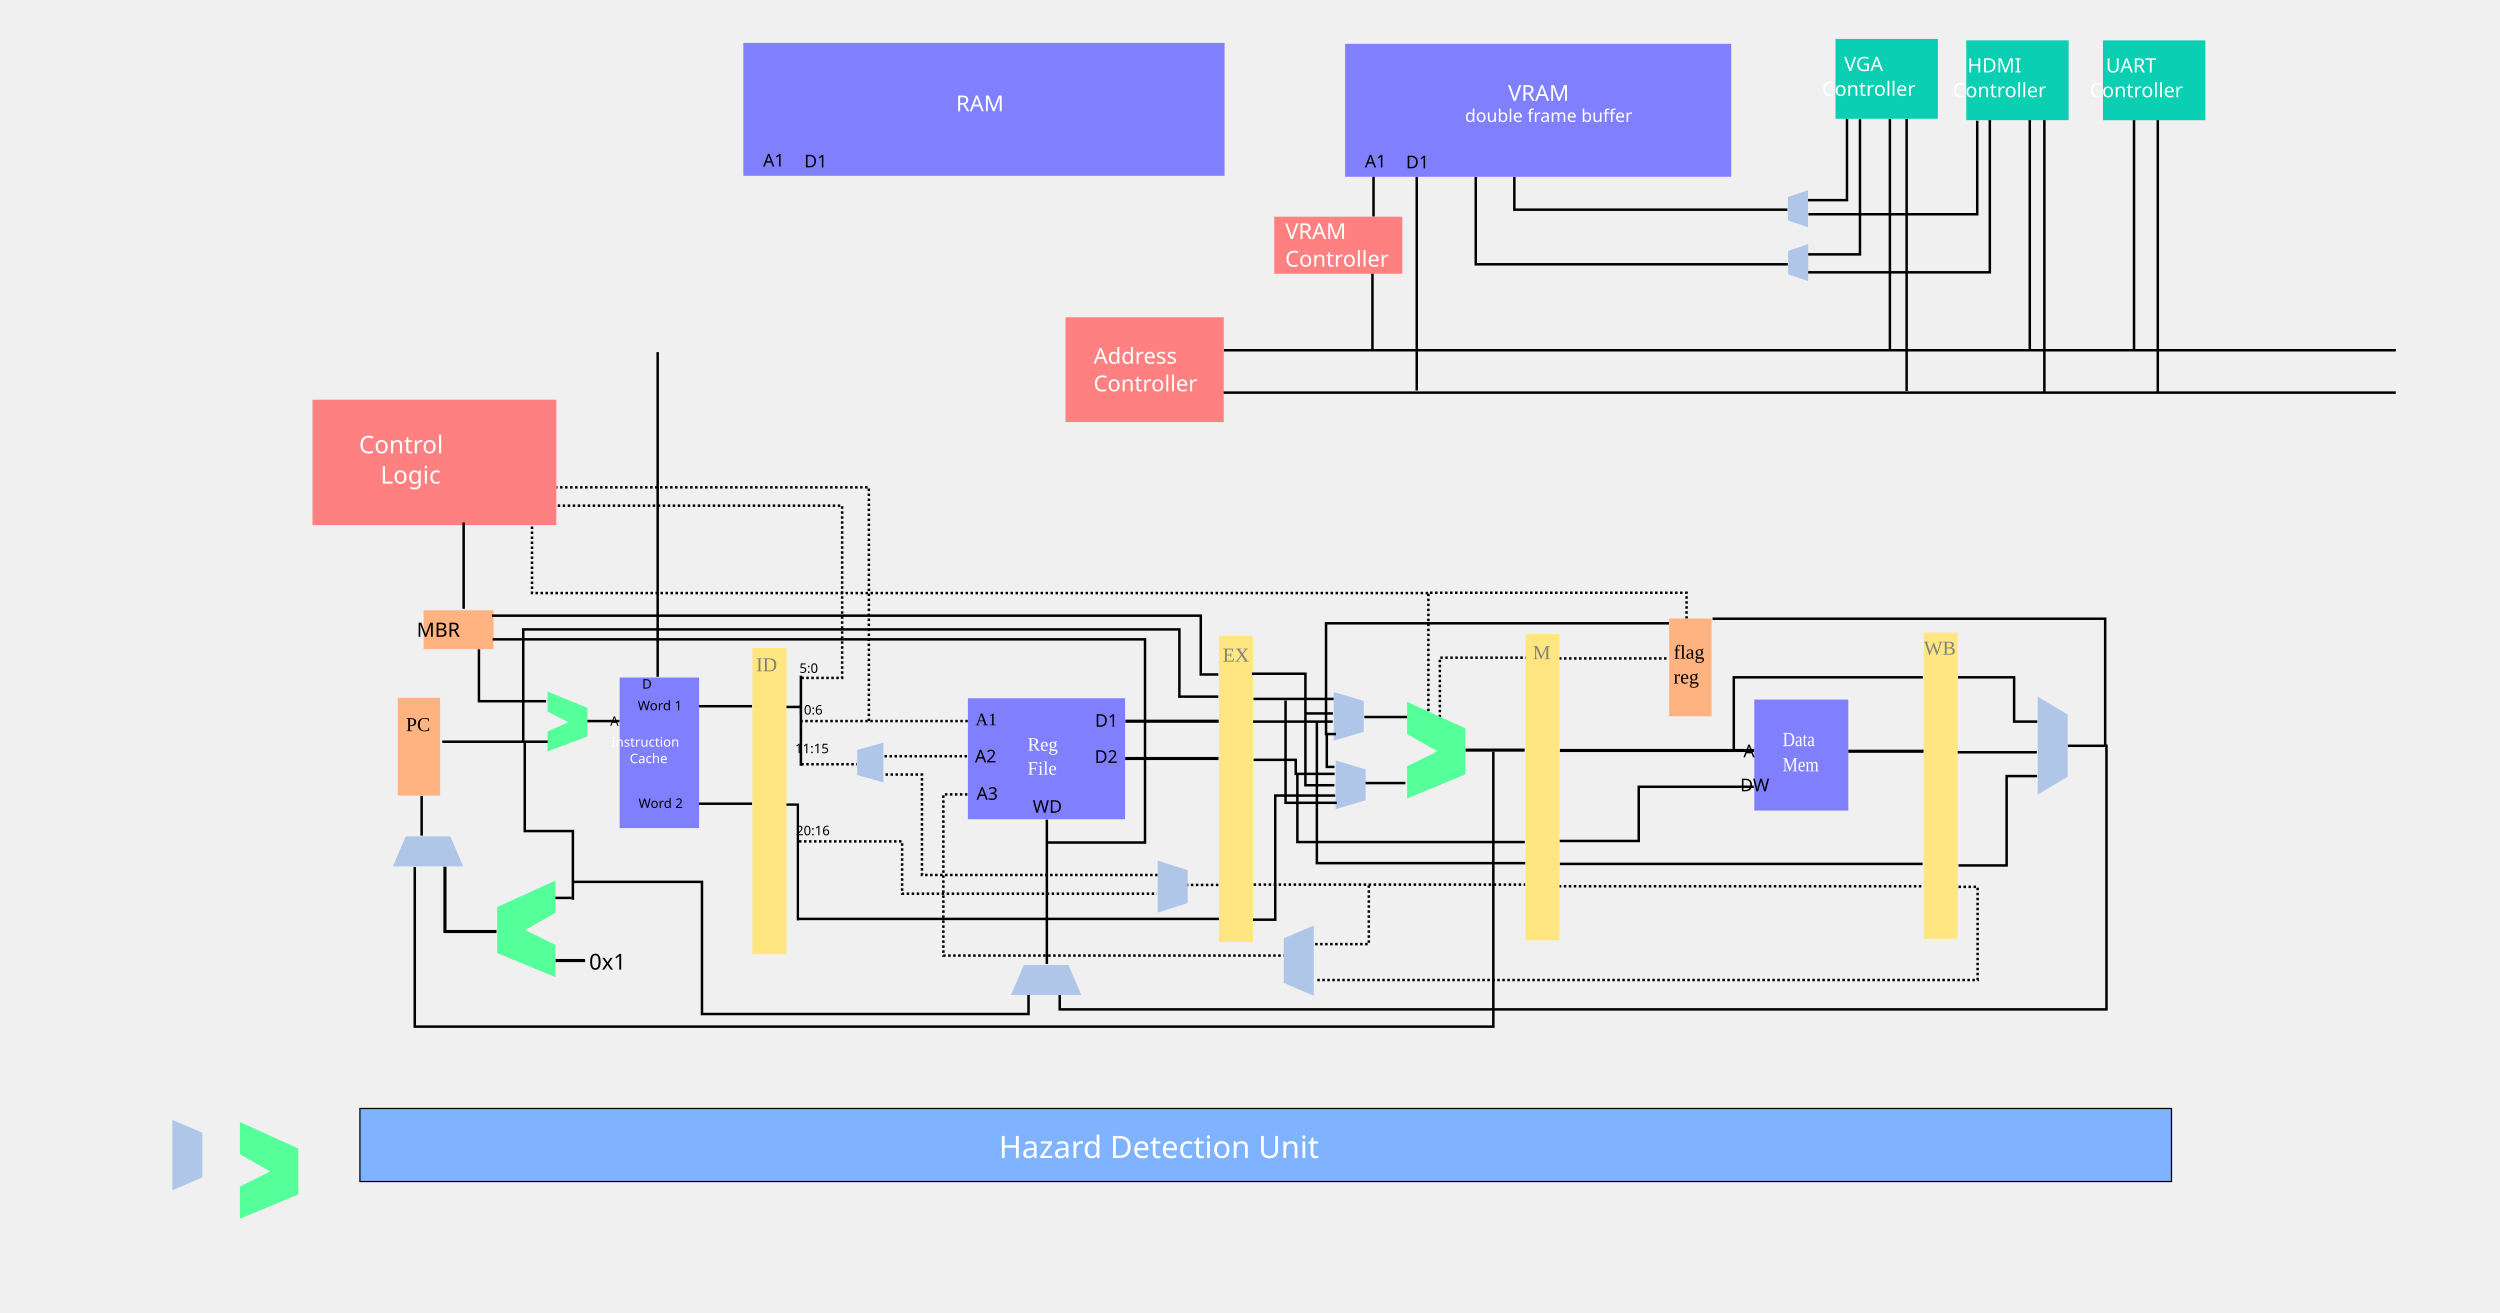
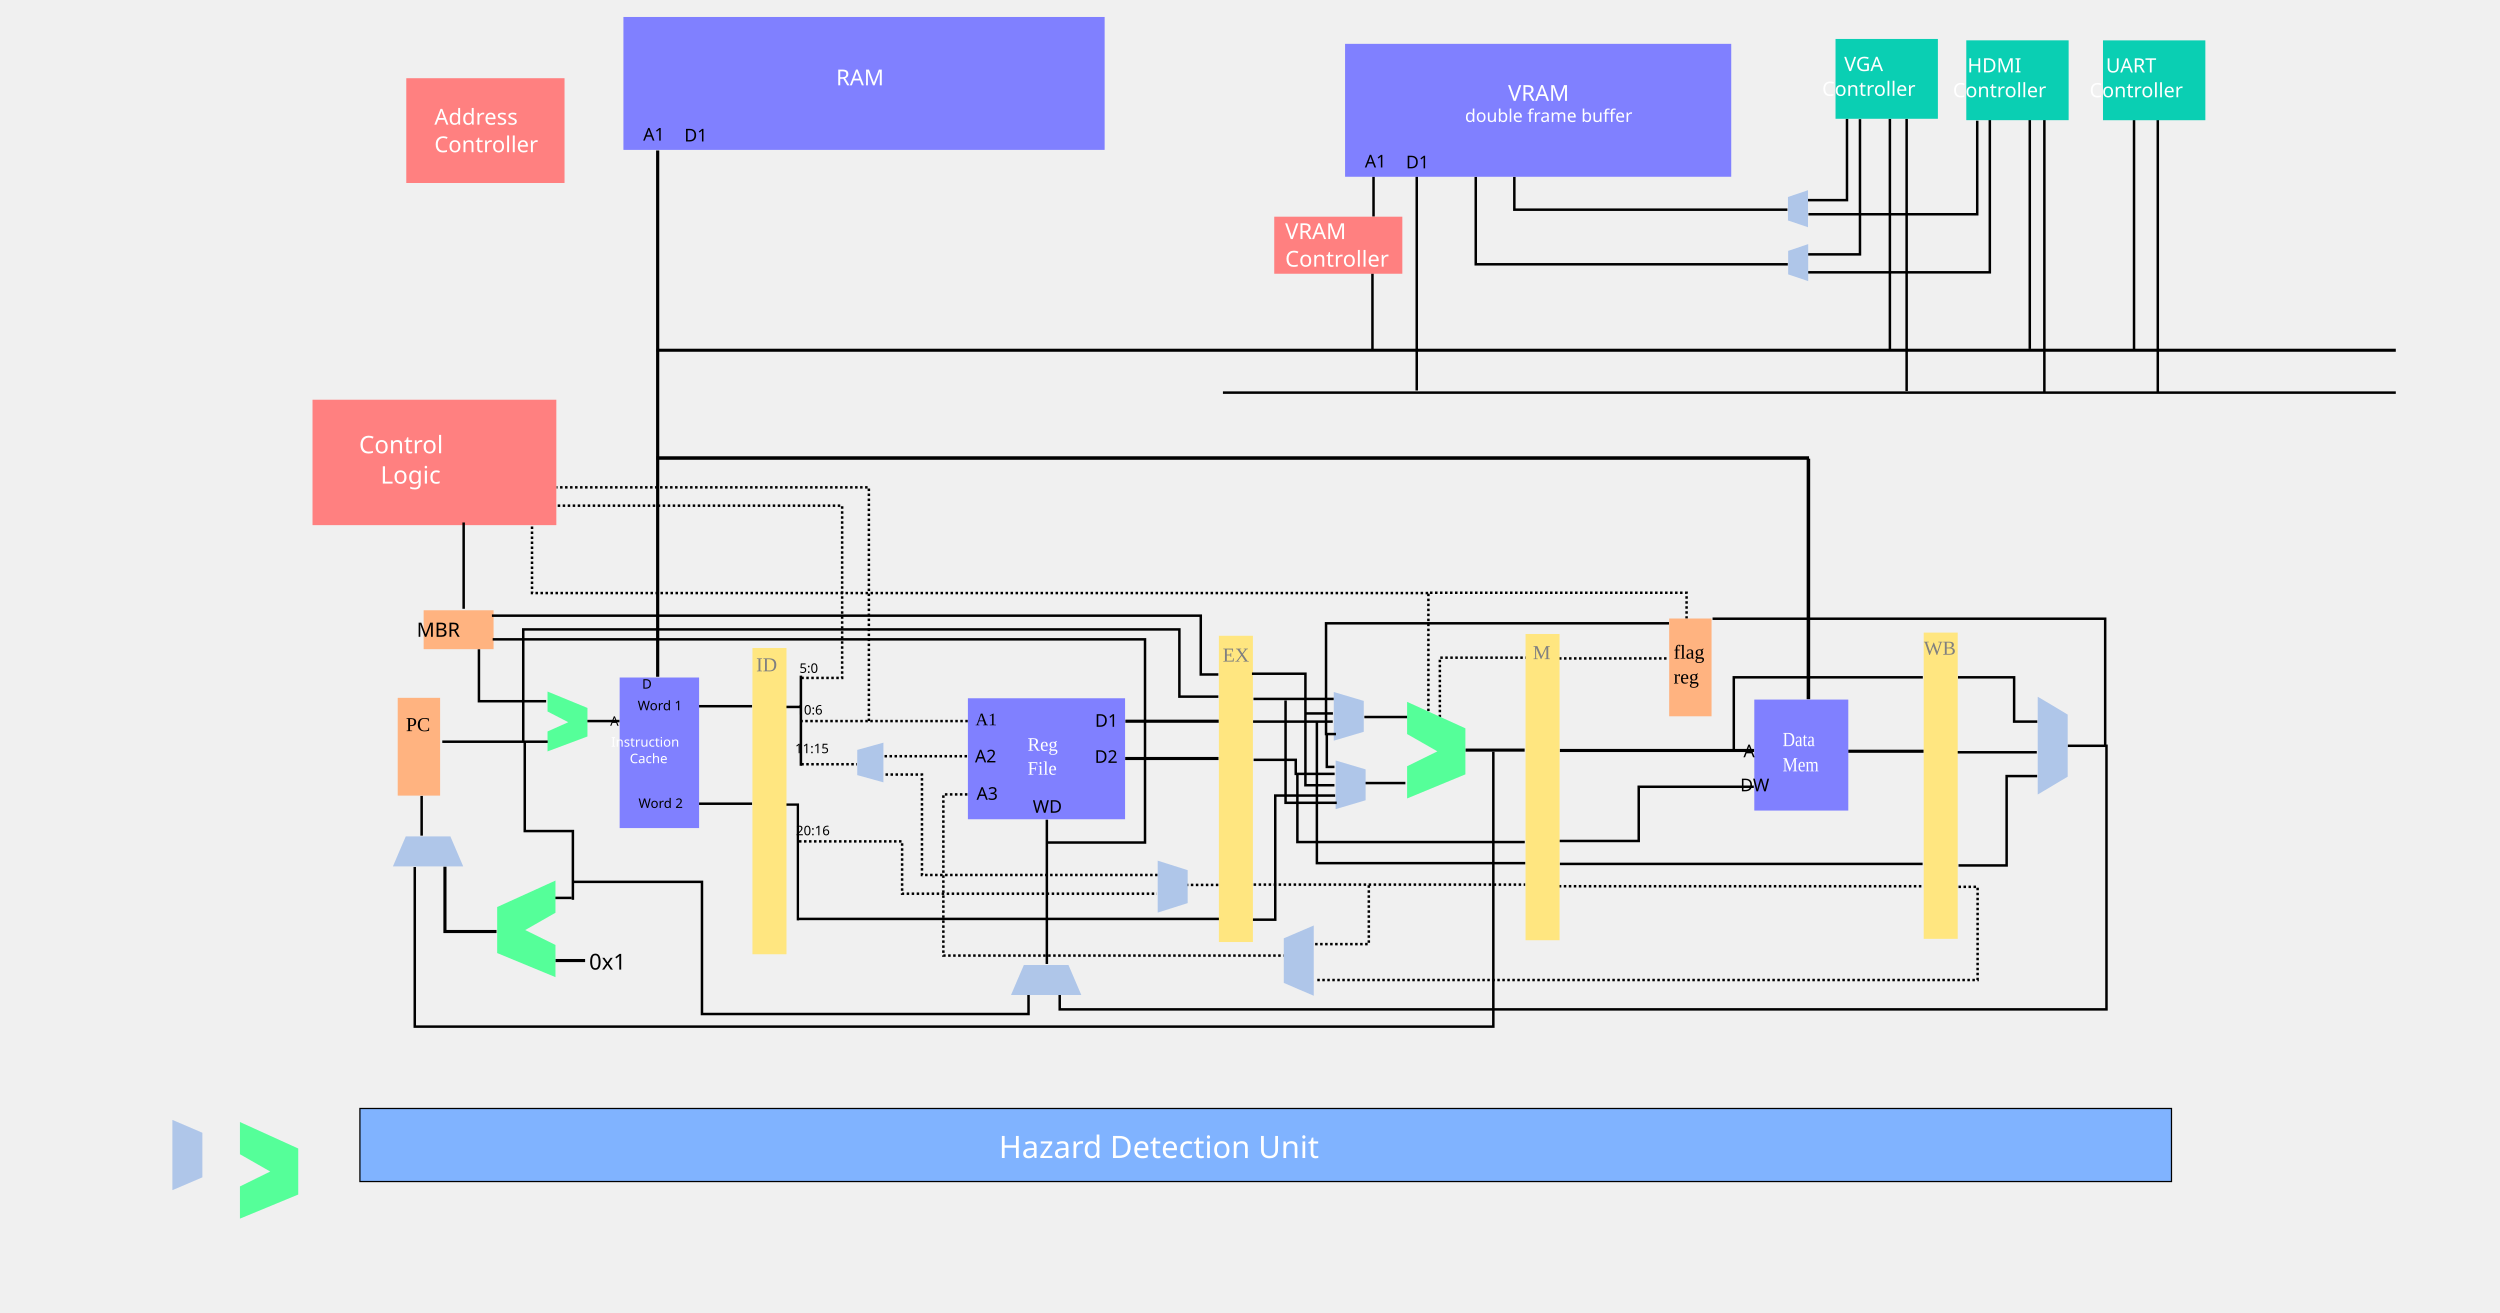
<svg xmlns="http://www.w3.org/2000/svg" width="400mm" height="210mm" viewBox="0 0 1511.811 793.701" version="1.1" id="svg1">
  <defs id="defs1">
    <clipPath clipPathUnits="userSpaceOnUse" id="clipPath6">
      <rect style="fill:#8080ff;fill-opacity:1;stroke:none;stroke-width:0.378;stroke-linecap:butt;stroke-linejoin:miter;stroke-dasharray:none;stroke-opacity:1;paint-order:stroke fill markers" id="rect7" width="95.048" height="73.164" x="364.514" y="318.787" />
    </clipPath>
  </defs>
  <g id="layer2">
    <path style="fill:none;fill-opacity:1;stroke:#000000;stroke-width:1.89;stroke-linecap:butt;stroke-linejoin:miter;stroke-dasharray:none;stroke-dashoffset:0;stroke-opacity:1;paint-order:stroke fill markers" d="m 680.523,436.138 h 56.506" id="path32" />
    <path style="fill:none;fill-opacity:1;stroke:#000000;stroke-width:1.89;stroke-linecap:butt;stroke-linejoin:miter;stroke-dasharray:none;stroke-dashoffset:0;stroke-opacity:1;paint-order:stroke fill markers" d="m 680.406,458.685 h 56.47" id="path33" />
    <g id="g46" transform="translate(220.7971,103.4698)">
      <path style="fill:none;fill-opacity:1;stroke:#000000;stroke-width:1.89;stroke-linecap:butt;stroke-linejoin:miter;stroke-dasharray:none;stroke-dashoffset:0;stroke-opacity:1;paint-order:stroke fill markers" d="m 115.018,477.393 h 18.015" id="path44" />
      <text xml:space="preserve" style="font-style:normal;font-variant:normal;font-weight:normal;font-stretch:normal;font-size:13.333px;font-family:sans-serif;-inkscape-font-specification:'sans-serif, Normal';font-variant-ligatures:normal;font-variant-caps:normal;font-variant-numeric:normal;font-variant-east-asian:normal;text-align:start;letter-spacing:0px;writing-mode:lr-tb;direction:ltr;text-anchor:start;fill:#000000;fill-opacity:1;stroke:none;stroke-width:1.512;stroke-linecap:butt;stroke-linejoin:miter;stroke-dasharray:none;stroke-dashoffset:0;stroke-opacity:1;paint-order:stroke fill markers" x="135.434" y="482.871" id="text44">
        <tspan x="135.434" y="482.871" id="tspan45">0x1</tspan>
      </text>
    </g>
    <path style="fill:none;fill-opacity:1;stroke:#000000;stroke-width:1.89;stroke-linecap:butt;stroke-linejoin:miter;stroke-dasharray:none;stroke-dashoffset:0;stroke-opacity:1;paint-order:stroke fill markers" d="m 886.191,453.604 h 35.799" id="path37" />
    <path style="fill:none;fill-opacity:1;stroke:#000000;stroke-width:1.89;stroke-linecap:butt;stroke-linejoin:miter;stroke-dasharray:none;stroke-dashoffset:0;stroke-opacity:1;paint-order:stroke fill markers" d="M 943.238,453.835 H 1060.796" id="path38" />
    <path style="fill:none;fill-opacity:1;stroke:#000000;stroke-width:1.89;stroke-linecap:butt;stroke-linejoin:miter;stroke-dasharray:none;stroke-dashoffset:0;stroke-opacity:1;paint-order:stroke fill markers" d="m 1117.612,454.297 h 45.73" id="path39" />
    <path style="fill:none;fill-opacity:1;stroke:#000000;stroke-width:1.89;stroke-linecap:butt;stroke-linejoin:miter;stroke-dasharray:none;stroke-dashoffset:0;stroke-opacity:1;paint-order:stroke fill markers" d="m 269.068,524.047 v 39.263 h 31.18" id="path42" />
    <path style="fill:none;fill-opacity:1;stroke:#000000;stroke-width:1.512;stroke-linecap:butt;stroke-linejoin:miter;stroke-dasharray:none;stroke-dashoffset:0;stroke-opacity:1;paint-order:stroke fill markers" d="M 849.878,473.537 H 825.382" id="path57" />
    <path style="fill:none;fill-opacity:1;stroke:#000000;stroke-width:1.512;stroke-linecap:butt;stroke-linejoin:miter;stroke-dasharray:none;stroke-dashoffset:0;stroke-opacity:1;paint-order:stroke fill markers" d="m 807.091,467.984 h -23.517 v -8.492 h -25.477" id="path58" />
    <path style="fill:none;fill-opacity:1;stroke:#000000;stroke-width:1.512;stroke-linecap:butt;stroke-linejoin:miter;stroke-dasharray:1.512, 1.512;stroke-dashoffset:0;stroke-opacity:1;paint-order:stroke fill markers" d="M 758.097,534.943 H 922.389" id="path61" />
    <path style="fill:none;fill-opacity:1;stroke:#000000;stroke-width:1.512;stroke-linecap:butt;stroke-linejoin:miter;stroke-dasharray:1.512, 1.512;stroke-dashoffset:0;stroke-opacity:1;paint-order:stroke fill markers" d="M 942.64,535.922 H 1162.786" id="path62" />
    <path style="fill:none;stroke:#000000;stroke-width:1.512;stroke-dasharray:1.512, 1.512;paint-order:stroke fill markers" d="m 870.717,433.742 v -36.03 h 52.659" id="path1" />
    <path style="fill:none;stroke:#000000;stroke-width:1.512;stroke-dasharray:1.512, 1.512;paint-order:stroke fill markers" d="m 942.776,398.174 h 66.054" id="path2" />
    <path style="fill:none;stroke:#000000;stroke-width:1.512;stroke-dasharray:1.512, 1.512;paint-order:stroke fill markers" d="M 1019.916,374.154 V 358.449 H 863.788 v 72.059" id="path3" />
    <path style="fill:none;stroke:#000000;stroke-width:1.512;stroke-dasharray:none;paint-order:stroke fill markers" d="M 903.051,454.528 V 620.819 H 250.822 V 524.278" id="path5" />
    <path style="fill:none;stroke:#000000;stroke-width:1.512;stroke-dasharray:1.512, 1.512;stroke-dashoffset:0;paint-order:stroke fill markers" d="M 827.758,535.364 V 570.932 H 794.962" id="path8" />
    <path style="fill:none;stroke:#000000;stroke-width:1.512;stroke-dasharray:1.512, 1.512;stroke-dashoffset:0;paint-order:stroke fill markers" d="m 1184.36,536.288 h 11.548 v 56.354 H 795.886" id="path9" />
    <path style="fill:none;stroke:#000000;stroke-width:1.512;paint-order:stroke fill markers" d="m 633.06,495.639 v 87.303" id="path6" />
    <path style="fill:none;stroke:#000000;stroke-width:1.512;stroke-dasharray:none;stroke-dashoffset:0;paint-order:stroke fill markers" d="m 1183.363,454.919 h 48.341" id="path12" />
    <path style="fill:none;stroke:#000000;stroke-width:1.512;stroke-dasharray:none;stroke-dashoffset:0;paint-order:stroke fill markers" d="m 1250.322,451 h 23.517 v 159.393 H 640.838 v -9.799" id="path16" />
    <path style="fill:none;stroke-width:1.512;paint-order:stroke fill markers;fill-opacity:1" d="m 737.521,169.845 h 91.455 v -62.712" id="path7" />
-     <path style="fill:none;fill-opacity:1;stroke:#000000;stroke-width:1.512;stroke-opacity:1;paint-order:stroke fill markers" d="M 740.022,211.801 H 1448.8" id="path17" />
+     <path style="fill:none;fill-opacity:1;stroke:#000000;stroke-width:1.842;stroke-opacity:1;paint-order:stroke fill markers" d="M 397.065,211.801 H 1448.8" id="path17" />
    <path style="fill:none;fill-opacity:1;stroke:#000000;stroke-width:1.512;stroke-opacity:1;paint-order:stroke fill markers" d="m 739.532,237.426 h 709.268" id="path18" />
    <path style="fill:none;stroke:#000000;stroke-width:1.512;stroke-opacity:1;paint-order:stroke fill markers" d="m 422.654,427.063 h 32.173" id="path11" />
    <path style="fill:none;stroke:#000000;stroke-width:1.512;stroke-opacity:1;paint-order:stroke fill markers" d="m 422.491,486.019 h 32.336" id="path14" />
    <path style="fill:none;stroke:#000000;stroke-width:1.414;stroke-opacity:1;paint-order:stroke fill markers" d="m 475.056,486.557 h 7.44 v 70.03" id="path23" />
    <path style="fill:none;stroke:#000000;stroke-width:1.512;stroke-dasharray:1.512, 1.512;stroke-dashoffset:0;stroke-opacity:1;paint-order:stroke fill markers" d="m 585.02,480.395 h -14.55 v 97.465 h 205.785" id="path26" />
    <text xml:space="preserve" style="font-size:8px;font-family:sans-serif;-inkscape-font-specification:'sans-serif, Normal';text-align:center;letter-spacing:0px;writing-mode:lr-tb;direction:ltr;text-anchor:middle;fill:#000000;fill-opacity:1;stroke:none;stroke-width:1.512;stroke-dasharray:none;stroke-dashoffset:0;stroke-opacity:1;paint-order:stroke fill markers" x="494.715" y="432.125" id="text36">
      <tspan id="tspan36" x="494.715" y="432.125">10:6</tspan>
    </text>
    <text xml:space="preserve" style="font-size:8px;font-family:sans-serif;-inkscape-font-specification:'sans-serif, Normal';text-align:center;letter-spacing:0px;writing-mode:lr-tb;direction:ltr;text-anchor:middle;fill:#000000;fill-opacity:1;stroke:none;stroke-width:1.512;stroke-dasharray:none;stroke-dashoffset:0;stroke-opacity:1;paint-order:stroke fill markers" x="494.276" y="406.911" id="text36-6">
      <tspan id="tspan36-85" x="494.276" y="406.911">5:0</tspan>
    </text>
    <text xml:space="preserve" style="font-size:8px;font-family:sans-serif;-inkscape-font-specification:'sans-serif, Normal';text-align:center;letter-spacing:0px;writing-mode:lr-tb;direction:ltr;text-anchor:middle;fill:#000000;fill-opacity:1;stroke:none;stroke-width:1.512;stroke-dasharray:none;stroke-dashoffset:0;stroke-opacity:1;paint-order:stroke fill markers" x="496.214" y="455.474" id="text36-8">
      <tspan id="tspan36-8" x="496.214" y="455.474">11:15</tspan>
    </text>
    <text xml:space="preserve" style="font-size:8px;font-family:sans-serif;-inkscape-font-specification:'sans-serif, Normal';text-align:center;letter-spacing:0px;writing-mode:lr-tb;direction:ltr;text-anchor:middle;fill:#000000;fill-opacity:1;stroke:none;stroke-width:1.512;stroke-dasharray:none;stroke-dashoffset:0;stroke-opacity:1;paint-order:stroke fill markers" x="496.794" y="505.108" id="text37">
      <tspan id="tspan37" x="496.794" y="505.108">20:16</tspan>
    </text>
    <path style="fill:none;stroke:#000000;stroke-width:1.512;stroke-opacity:1;paint-order:stroke fill markers;stroke-dasharray:1.512,1.512;stroke-dashoffset:0" d="M 585.251,436.051 H 484.553" id="path24" />
    <path style="fill:none;stroke:#000000;stroke-width:1.512;stroke-dasharray:none;stroke-dashoffset:0;stroke-opacity:1;paint-order:stroke fill markers" d="m 346.208,533.285 h 78.295 v 79.912 H 621.973 v -11.779" id="path56" />
    <path style="fill:none;stroke:#000000;stroke-width:1.512;stroke-dasharray:none;stroke-dashoffset:0;stroke-opacity:1;paint-order:stroke fill markers" d="M 345.746,542.985 H 335.353" id="path67" />
    <path style="fill:none;stroke:#000000;stroke-width:1.512;stroke-dasharray:none;stroke-dashoffset:0;stroke-opacity:1;paint-order:stroke fill markers" d="m 475.314,427.506 h 8.776" id="path70" />
    <path style="fill:none;stroke:#000000;stroke-width:1.528;stroke-dasharray:none;stroke-dashoffset:0;stroke-opacity:1;paint-order:stroke fill markers" d="M 484.322,463.073 V 408.567" id="path71" />
    <path style="fill:none;stroke:#000000;stroke-width:1.512;stroke-dasharray:1.512,1.512;stroke-dashoffset:0;stroke-opacity:1;paint-order:stroke fill markers" d="m 484.553,409.953 h 24.713 V 305.79 H 335.815" id="path72" />
    <path style="fill:none;stroke:#000000;stroke-width:1.512;stroke-dasharray:1.512, 1.512;stroke-dashoffset:0;stroke-opacity:1;paint-order:stroke fill markers" d="M 525.433,436.051 V 294.704 H 336.508" id="path73" />
    <path style="fill:none;stroke:#000000;stroke-width:1.512;stroke-dasharray:1.512, 1.512;paint-order:stroke fill markers" d="M 863.599,358.635 H 321.726 v -41.808" id="path4" />
    <path style="fill:none;fill-opacity:1;stroke:#000000;stroke-width:1.512;stroke-opacity:1;paint-order:stroke fill markers" d="m 830.609,106.807 v 24.17" id="path20" />
    <path style="fill:none;fill-opacity:1;stroke:#000000;stroke-width:1.512;stroke-opacity:1;paint-order:stroke fill markers" d="m 829.956,165.273 v 46.054" id="path21" />
    <path style="fill:none;fill-opacity:1;stroke:#000000;stroke-width:1.512;stroke-opacity:1;paint-order:stroke fill markers" d="M 856.74,106.807 V 236.15" id="path22" />
    <path style="fill:none;fill-opacity:1;stroke:#000000;stroke-width:1.512;stroke-opacity:1;paint-order:stroke fill markers" d="M 1142.864,71.858 V 211.327" id="path27" />
    <path style="fill:none;fill-opacity:1;stroke:#000000;stroke-width:1.512;stroke-opacity:1;paint-order:stroke fill markers" d="M 1152.989,71.858 V 236.477" id="path28" />
    <path style="fill:none;fill-opacity:1;stroke:#000000;stroke-width:1.512;stroke-opacity:1;paint-order:stroke fill markers" d="M 1227.46,72.511 V 211" id="path29" />
    <path style="fill:none;fill-opacity:1;stroke:#000000;stroke-width:1.512;stroke-opacity:1;paint-order:stroke fill markers" d="M 1236.279,72.511 V 237.457" id="path30" />
    <path style="fill:none;fill-opacity:1;stroke:#000000;stroke-width:1.512;stroke-opacity:1;paint-order:stroke fill markers" d="M 1290.499,72.184 V 211.327" id="path31" />
    <path style="fill:none;fill-opacity:1;stroke:#000000;stroke-width:1.512;stroke-opacity:1;paint-order:stroke fill markers" d="M 1304.87,72.511 V 237.13" id="path35" />
    <path style="fill:none;fill-opacity:1;stroke:#000000;stroke-width:1.512;stroke-opacity:1;paint-order:stroke fill markers" d="M 1080.89,126.797 H 915.754 v -19.863" id="path45" />
    <path style="fill:none;fill-opacity:1;stroke:#000000;stroke-width:1.512;stroke-opacity:1;paint-order:stroke fill markers" d="M 1081.121,159.824 H 892.427 v -52.89" id="path46" />
    <path style="fill:none;fill-opacity:1;stroke:#000000;stroke-width:1.512;stroke-opacity:1;paint-order:stroke fill markers" d="m 1093.131,121.023 h 23.789 V 71.828" id="path49" />
    <path style="fill:none;fill-opacity:1;stroke:#000000;stroke-width:1.512;stroke-opacity:1;paint-order:stroke fill markers" d="m 1093.592,129.568 h 102.084 V 72.983" id="path54" />
    <path style="fill:none;fill-opacity:1;stroke:#000000;stroke-width:1.512;stroke-opacity:1;paint-order:stroke fill markers" d="m 1093.361,153.819 h 31.41 V 72.059" id="path59" />
    <path style="fill:none;fill-opacity:1;stroke:#000000;stroke-width:1.512;stroke-opacity:1;paint-order:stroke fill markers" d="m 1093.361,164.674 h 109.937 V 72.521" id="path60" />
    <path style="fill:none;stroke:#000000;stroke-width:1.512;stroke-dasharray:1.512, 1.512;stroke-dashoffset:0;stroke-opacity:1;paint-order:stroke fill markers" d="m 484.553,462.15 h 33.72" id="path40" />
    <path style="fill:none;stroke:#000000;stroke-width:1.512;stroke-dasharray:1.512, 1.512;stroke-dashoffset:0;stroke-opacity:1;paint-order:stroke fill markers" d="m 584.789,457.3 h -49.887" id="path43" />
    <path style="fill:none;stroke:#000000;stroke-width:1.512;stroke-dasharray:1.512, 1.512;stroke-dashoffset:0;stroke-opacity:1;paint-order:stroke fill markers" d="M 736.76,535.133 H 717.822" id="path47" />
    <path style="fill:none;stroke:#000000;stroke-width:1.512;stroke-dasharray:1.512, 1.512;stroke-dashoffset:0;stroke-opacity:1;paint-order:stroke fill markers" d="M 700.038,529.128 H 557.536 v -60.742 h -23.789" id="path48" />
    <path style="fill:none;stroke:#000000;stroke-width:1.512;stroke-dasharray:1.512, 1.512;stroke-dashoffset:0;stroke-opacity:1;paint-order:stroke fill markers" d="m 483.167,508.803 h 62.359 v 31.641 h 154.05" id="path50" />
    <path style="fill:none;stroke:#000000;stroke-width:1.512;stroke-dasharray:none;stroke-dashoffset:0;stroke-opacity:1;paint-order:stroke fill markers" d="M 482.936,555.688 H 737.222" id="path51" />
    <path style="fill:none;stroke:#000000;stroke-width:1.512;stroke-dasharray:none;stroke-dashoffset:0;stroke-opacity:1;paint-order:stroke fill markers" d="m 757.316,556.15 h 13.858 v -75.062 h 36.261" id="path52" />
    <path style="fill:none;stroke:#000000;stroke-width:1.512;stroke-dasharray:none;stroke-dashoffset:0;stroke-opacity:1;paint-order:stroke fill markers" d="M 851.187,433.596 H 825.057" id="path63" />
    <path style="fill:none;stroke:#000000;stroke-width:1.512;stroke-dasharray:none;stroke-dashoffset:0;stroke-opacity:1;paint-order:stroke fill markers" d="m 757.772,436.372 h 48.177" id="path64" />
    <path style="fill:none;fill-opacity:1;stroke:#000000;stroke-width:1.512;stroke-dasharray:none;paint-order:stroke fill markers;stroke-opacity:1" d="M 1048.469,453.357 V 409.589 H 1162.788" id="path13" />
    <path style="fill:none;fill-opacity:1;stroke:#000000;stroke-width:1.512;stroke-dasharray:none;stroke-opacity:1;paint-order:stroke fill markers" d="m 1184.019,409.589 h 33.969 v 26.783 h 14.045" id="path19" />
    <path style="fill:none;fill-opacity:1;stroke:#000000;stroke-width:1.512;stroke-dasharray:none;stroke-opacity:1;paint-order:stroke fill markers" d="m 1060.565,475.776 h -69.583 v 32.78 h -48.014" id="path25" />
    <path style="fill:none;fill-opacity:1;stroke:#000000;stroke-width:1.512;stroke-dasharray:none;stroke-opacity:1;paint-order:stroke fill markers" d="M 922.065,509.21 H 784.555 v -41.155" id="path34" />
    <path style="fill:none;fill-opacity:1;stroke:#000000;stroke-width:1.512;stroke-dasharray:none;stroke-opacity:1;paint-order:stroke fill markers" d="m 796.348,436.513 v 85.455 h 126.104" id="path36" />
    <path style="fill:none;fill-opacity:1;stroke:#000000;stroke-width:1.512;stroke-dasharray:none;stroke-opacity:1;paint-order:stroke fill markers" d="M 943.238,522.43 H 1162.649" id="path53" />
    <path style="fill:none;fill-opacity:1;stroke:#000000;stroke-width:1.512;stroke-dasharray:none;stroke-opacity:1;paint-order:stroke fill markers" d="m 1184.36,523.354 h 29.101 v -54.044 h 18.477" id="path69" />
+     <path style="fill:#000000;stroke-width:2.513;stroke-dasharray:none" d="M 397.177,284.491 H 1093.87" id="path10" />
+     <path style="fill:#000000;stroke:#000000;stroke-width:2.122;stroke-dasharray:none;stroke-opacity:1" d="M 397.025,276.979 H 1093.992" id="path15" />
+     <path style="fill:#000000;stroke:#000000;stroke-width:2.135;stroke-dasharray:none;stroke-opacity:1" d="M 1093.592,422.887 V 277.382" id="path41" />
  </g>
  <g id="layer1">
    <a id="a15" transform="translate(244.8633,300.9352)">
      <rect style="fill:#ffe680;stroke-width:1.073" id="rect1" width="20.577" height="185.197" x="918.442" y="81.613" />
      <text xml:space="preserve" style="text-align:start;writing-mode:lr-tb;direction:ltr;text-anchor:start;fill:#808080" x="918.538" y="94.985" id="text4-2-1">
        <tspan x="918.538" y="94.985" id="tspan5-7-9">WB</tspan>
      </text>
    </a>
    <a id="a14" transform="translate(210.2738,301.7797)">
      <rect style="fill:#ffe680;stroke-width:1.073" id="rect1-8" width="20.577" height="185.197" x="712.262" y="81.613" />
      <text xml:space="preserve" style="text-align:start;writing-mode:lr-tb;direction:ltr;text-anchor:start;fill:#808080" x="716.682" y="96.832" id="text4-2">
        <tspan x="716.682" y="96.832" id="tspan5-7">M</tspan>
      </text>
    </a>
    <a id="a6" transform="translate(377.3341,303.0862)">
      <rect style="fill:#ffe680;stroke-width:1.073" id="rect1-5" width="20.577" height="185.197" x="359.754" y="81.39" />
      <text xml:space="preserve" style="text-align:start;writing-mode:lr-tb;direction:ltr;text-anchor:start;fill:#808080" x="362.065" y="97.008" id="text4">
        <tspan x="362.065" y="97.008" id="tspan5">EX</tspan>
      </text>
    </a>
    <a id="a13" transform="translate(155.1214,307.8639)">
      <rect style="fill:#ffe680;stroke-width:1.073" id="rect1-8-5" width="20.577" height="185.197" x="299.902" y="84.003" />
      <text xml:space="preserve" style="text-align:start;writing-mode:lr-tb;direction:ltr;text-anchor:start;fill:#808080" x="155.81" y="95.49" id="text4-1" transform="translate(146.3284,2.613007)">
        <tspan x="155.81" y="95.49" id="tspan5-3">ID</tspan>
      </text>
    </a>
    <a id="a3" transform="matrix(1.458015,0,0,1.48855,252.0797,265.0885)" style="stroke:none">
      <rect style="fill:#8080ff;fill-opacity:1;stroke:none;stroke-width:0.257;stroke-linecap:butt;stroke-linejoin:miter;stroke-dasharray:none;stroke-opacity:1;paint-order:stroke fill markers" id="rect5" width="65.19" height="49.151" x="228.552" y="105.585" />
      <text xml:space="preserve" style="font-size:7.775px;text-align:start;writing-mode:lr-tb;direction:ltr;text-anchor:start;fill:#ffffff;stroke:none;stroke-width:0.648" x="253.301" y="126.914" id="text3">
        <tspan id="tspan3" x="253.301" y="126.914" style="stroke:none;stroke-width:0.648">Reg</tspan>
        <tspan x="253.301" y="136.632" style="stroke:none;stroke-width:0.648" id="tspan6">File</tspan>
      </text>
      <text xml:space="preserve" style="font-size:7.24px;text-align:start;letter-spacing:0px;writing-mode:lr-tb;direction:ltr;text-anchor:start;fill:#000000;fill-opacity:1;stroke:none;stroke-width:0.257;stroke-linecap:butt;stroke-linejoin:miter;stroke-dasharray:none;stroke-opacity:1;paint-order:stroke fill markers" x="229.29" y="117.773" id="text8" transform="scale(1.010417,0.9896905)">
        <tspan id="tspan8" style="font-size:7.24px;letter-spacing:0px;fill:#000000;fill-opacity:1;stroke:none;stroke-width:0.257;stroke-dasharray:none" x="229.29" y="117.773">A1</tspan>
        <tspan style="font-size:7.24px;letter-spacing:0px;fill:#000000;fill-opacity:1;stroke:none;stroke-width:0.257;stroke-dasharray:none" x="229.29" y="126.823" id="tspan9" />
      </text>
      <text xml:space="preserve" style="font-style:normal;font-variant:normal;font-weight:normal;font-stretch:normal;font-size:7.24px;font-family:sans-serif;-inkscape-font-specification:'sans-serif, Normal';font-variant-ligatures:normal;font-variant-caps:normal;font-variant-numeric:normal;font-variant-east-asian:normal;text-align:start;letter-spacing:0px;writing-mode:lr-tb;direction:ltr;text-anchor:start;fill:#000000;fill-opacity:1;stroke:none;stroke-width:0.257;stroke-linecap:butt;stroke-linejoin:miter;stroke-dasharray:none;stroke-opacity:1;paint-order:stroke fill markers" x="229.093" y="133.009" id="text8-8" transform="scale(1.010417,0.9896905)">
        <tspan id="tspan10" x="229.093" y="133.009">A2</tspan>
      </text>
      <text xml:space="preserve" style="font-style:normal;font-variant:normal;font-weight:normal;font-stretch:normal;font-size:7.24px;font-family:sans-serif;-inkscape-font-specification:'sans-serif, Normal';font-variant-ligatures:normal;font-variant-caps:normal;font-variant-numeric:normal;font-variant-east-asian:normal;text-align:start;letter-spacing:0px;writing-mode:lr-tb;direction:ltr;text-anchor:start;fill:#000000;fill-opacity:1;stroke:none;stroke-width:0.257;stroke-linecap:butt;stroke-linejoin:miter;stroke-dasharray:none;stroke-opacity:1;paint-order:stroke fill markers" x="278.36" y="118.4" id="text11" transform="scale(1.010417,0.9896905)">
        <tspan style="stroke-width:0.257" x="278.36" y="118.4" id="tspan13">D1</tspan>
      </text>
      <text xml:space="preserve" style="font-style:normal;font-variant:normal;font-weight:normal;font-stretch:normal;font-size:7.24px;font-family:sans-serif;-inkscape-font-specification:'sans-serif, Normal';font-variant-ligatures:normal;font-variant-caps:normal;font-variant-numeric:normal;font-variant-east-asian:normal;text-align:start;letter-spacing:0px;writing-mode:lr-tb;direction:ltr;text-anchor:start;fill:#000000;fill-opacity:1;stroke:none;stroke-width:0.257;stroke-linecap:butt;stroke-linejoin:miter;stroke-dasharray:none;stroke-opacity:1;paint-order:stroke fill markers" x="278.24" y="133.214" id="text11-1" transform="scale(1.010417,0.9896905)">
        <tspan id="tspan14" x="278.24" y="133.214">D2</tspan>
      </text>
      <text xml:space="preserve" style="font-style:normal;font-variant:normal;font-weight:normal;font-stretch:normal;font-size:7.24px;font-family:sans-serif;-inkscape-font-specification:'sans-serif, Normal';font-variant-ligatures:normal;font-variant-caps:normal;font-variant-numeric:normal;font-variant-east-asian:normal;text-align:start;letter-spacing:0px;writing-mode:lr-tb;direction:ltr;text-anchor:start;fill:#000000;fill-opacity:1;stroke:none;stroke-width:0.257;stroke-linecap:butt;stroke-linejoin:miter;stroke-dasharray:none;stroke-opacity:1;paint-order:stroke fill markers" x="252.801" y="153.687" id="text15" transform="scale(1.010417,0.9896905)">
        <tspan id="tspan15" style="stroke-width:0.257" x="252.801" y="153.687">WD</tspan>
      </text>
      <text xml:space="preserve" style="font-style:normal;font-variant:normal;font-weight:normal;font-stretch:normal;font-size:7.24px;font-family:sans-serif;-inkscape-font-specification:'sans-serif, Normal';font-variant-ligatures:normal;font-variant-caps:normal;font-variant-numeric:normal;font-variant-east-asian:normal;text-align:start;letter-spacing:0px;writing-mode:lr-tb;direction:ltr;text-anchor:start;fill:#000000;fill-opacity:1;stroke:none;stroke-width:0.257;stroke-linecap:butt;stroke-linejoin:miter;stroke-dasharray:none;stroke-opacity:1;paint-order:stroke fill markers" x="229.743" y="148.366" id="text16" transform="scale(1.010417,0.9896905)">
        <tspan id="tspan16" style="stroke-width:0.257" x="229.743" y="148.366">A3</tspan>
      </text>
    </a>
    <a id="a3-1" transform="matrix(1.328244,0,0,1.568702,742.8676,252.4296)">
      <rect style="fill:#8080ff" id="rect2-5" width="42.788" height="42.788" x="239.417" y="108.766" />
      <text xml:space="preserve" style="font-size:7.775px;text-align:start;writing-mode:lr-tb;direction:ltr;text-anchor:start;fill:#ffffff;stroke-width:0.648" x="252.317" y="126.706" id="text3-2">
        <tspan x="252.317" y="126.706" style="stroke-width:0.648" id="tspan6-6">Data</tspan>
        <tspan x="252.317" y="136.424" style="stroke-width:0.648" id="tspan7">Mem</tspan>
      </text>
      <text xml:space="preserve" style="font-size:10.667px;font-family:sans-serif;-inkscape-font-specification:'sans-serif, Normal';text-align:center;letter-spacing:0px;writing-mode:lr-tb;direction:ltr;text-anchor:middle;fill:#000000;fill-opacity:1;stroke:none;stroke-width:1.512;stroke-dasharray:1.512, 1.512;paint-order:stroke fill markers" x="1067.413" y="457.929" id="text5" transform="matrix(0.7528736,0,0,0.6374696,-559.2854,-160.9162)">
        <tspan id="tspan4" x="1067.413" y="457.929" style="font-size:10.667px">A</tspan>
      </text>
      <text xml:space="preserve" style="font-size:7.39px;font-family:sans-serif;-inkscape-font-specification:'sans-serif, Normal';text-align:center;letter-spacing:0px;writing-mode:lr-tb;direction:ltr;text-anchor:middle;fill:#000000;fill-opacity:1;stroke:none;stroke-width:1.047;stroke-dasharray:1.047, 1.047;paint-order:stroke fill markers" x="227.214" y="156.631" id="text5-5" transform="scale(1.086754,0.9201714)">
        <tspan id="tspan4-5" x="227.214" y="156.631" style="font-size:7.39px;stroke-width:1.047">DW</tspan>
      </text>
    </a>
    <path style="fill:#55ff99" d="m 850.91,424.428 35.25,16.005 v 13.922 13.922 l -35.25,14.568 v -9.736 -9.736 l 18.299,-9.018 -18.299,-10.455 v -9.736 z" id="path6-6-4" />
    <path style="fill:#55ff99" d="m 335.902,532.491 -35.25,16.005 v 13.922 13.922 l 35.25,14.568 v -9.736 -9.736 l -18.299,-9.018 18.299,-10.455 v -9.736 z" id="path6-6-4-1-3" />
    <path style="fill:#55ff99;stroke-width:0.652" d="m 331.105,418.189 24.145,9.92 v 8.629 8.629 l -24.145,9.029 v -6.035 -6.035 l 12.534,-5.589 -12.534,-6.48 v -6.035 z" id="path6-6-4-1-1" />
    <a id="a12" transform="translate(153.208,301.2089)">
      <rect style="fill:#ffb380" id="rect11" width="25.636" height="59.126" x="87.303" y="120.792" />
      <text xml:space="preserve" style="text-align:start;writing-mode:lr-tb;direction:ltr;text-anchor:start;fill:#000000" x="92.272" y="140.939" id="text12">
        <tspan id="tspan12" x="92.272" y="140.939">PC</tspan>
      </text>
    </a>
    <g id="g2" transform="translate(3.266258,9.472149)">
      <rect style="fill:#ffb380;stroke-width:0.81" id="rect11-88" width="42.294" height="23.523" x="252.921" y="359.57" />
      <text xml:space="preserve" style="font-size:12px;font-family:sans-serif;-inkscape-font-specification:'sans-serif, Normal';text-align:center;letter-spacing:0px;writing-mode:lr-tb;direction:ltr;text-anchor:middle;fill:#80b3ff;stroke-width:1.512;paint-order:stroke fill markers" x="272.733" y="375.62" id="text2">
        <tspan id="tspan2" x="272.733" y="375.62" style="font-size:12px;fill:#000000;fill-opacity:1">MBR</tspan>
      </text>
    </g>
    <a id="a12-8" transform="translate(922.0876,253.2379)">
      <rect style="fill:#ffb380" id="rect11-8" width="25.636" height="59.126" x="87.303" y="120.792" />
      <text xml:space="preserve" style="text-align:start;writing-mode:lr-tb;direction:ltr;text-anchor:start;fill:#000000" x="89.962" y="145.096" id="text12-2">
        <tspan id="tspan12-4" x="89.962" y="145.096">flag</tspan>
        <tspan x="89.962" y="160.096" id="tspan1">reg</tspan>
      </text>
    </a>
    <path style="fill:#afc6e9;stroke-width:0.531" d="m 1093.345,115.018 v 7.468 7.468 7.468 l -12.125,-4.094 v -6.983 -7.233 c 0,-0.039 12.125,-4.094 12.125,-4.094 z" id="path7-2-8-1" />
    <path style="fill:#afc6e9;stroke-width:0.531" d="m 1093.461,147.613 v 7.468 7.468 7.468 l -12.125,-4.094 v -6.983 -7.233 c 0,-0.039 12.125,-4.094 12.125,-4.094 z" id="path7-2-8-1-7" />
    <path style="fill:#afc6e9;stroke-width:1.055" d="m 1232.264,421.322 v 19.718 19.718 19.718 l 18.13,-10.809 v -18.438 -19.097 c 0,-0.104 -18.13,-10.809 -18.13,-10.809 z" id="path7-2-8-88" />
    <path style="fill:#afc6e9;stroke-width:0.894" d="m 611.394,601.681 h 14.166 14.166 14.166 l -7.766,-18.13 h -13.246 -13.72 c -0.074,0 -7.766,18.13 -7.766,18.13 z" id="path7-2-8-8" />
    <path style="fill:#afc6e9;stroke-width:0.769" d="m 700.085,520.465 v 10.47 10.47 10.47 l 18.13,-5.74 v -9.79 -10.141 c 0,-0.055 -18.13,-5.74 -18.13,-5.74 z" id="path7-2-8-8-55" />
    <path style="fill:#afc6e9;stroke-width:0.628" d="m 534.222,473.116 v -8.007 -8.007 -8.007 l -15.821,4.389 v 7.487 7.755 c 0,0.042 15.821,4.389 15.821,4.389 z" id="path7-2-8-8-8" />
    <path style="fill:#afc6e9;stroke-width:0.744" d="m 807.691,459.884 v 9.81 9.81 9.81 l 18.13,-5.378 v -9.174 -9.502 c 0,-0.051 -18.13,-5.378 -18.13,-5.378 z" id="path7-2-8-6" />
    <path style="fill:#afc6e9;stroke-width:0.744" d="m 806.57,418.478 v 9.81 9.81 9.81 l 18.13,-5.378 v -9.174 -9.502 c 0,-0.051 -18.13,-5.378 -18.13,-5.378 z" id="path7-2-8-6-1" />
    <path style="fill:#afc6e9;stroke-width:0.894" d="m 237.616,523.922 h 14.166 14.166 14.166 l -7.766,-18.13 h -13.246 -13.72 c -0.074,0 -7.766,18.13 -7.766,18.13 z" id="path7-2-8-2" />
    <path style="fill:#afc6e9;stroke-width:0.894" d="M 794.468,602.154 V 587.989 573.823 559.658 l -18.13,7.766 v 13.246 13.72 c 0,0.074 18.13,7.766 18.13,7.766 z" id="path7-2-8-8-5" />
    <g id="g61" transform="translate(0.4619187,22.86498)">
      <rect style="fill:#8080ff;fill-opacity:1;stroke:none;stroke-width:1.975;stroke-dasharray:none;stroke-dashoffset:0;paint-order:stroke fill markers" id="rect16" width="48.044" height="91.043" x="374.26" y="386.846" />
      <text xml:space="preserve" style="font-size:8px;font-family:sans-serif;-inkscape-font-specification:'sans-serif, Normal';text-align:center;letter-spacing:0px;writing-mode:lr-tb;direction:ltr;text-anchor:middle;fill:#ffffff;fill-opacity:1;stroke:none;stroke-width:1.512;stroke-opacity:1;paint-order:stroke fill markers" x="399.058" y="428.659" id="text60">
        <tspan id="tspan60" x="399.058" y="428.659" style="font-size:8px;fill:#ffffff;fill-opacity:1;stroke:none;stroke-opacity:1">Instruction</tspan>
        <tspan x="399.058" y="438.659" id="tspan61" style="font-size:8px;fill:#ffffff;fill-opacity:1;stroke:none;stroke-opacity:1">Cache</tspan>
      </text>
      <text xml:space="preserve" style="font-size:8px;font-family:sans-serif;-inkscape-font-specification:'sans-serif, Normal';text-align:center;letter-spacing:0px;writing-mode:lr-tb;direction:ltr;text-anchor:middle;fill:#000000;fill-opacity:1;stroke:none;stroke-width:1.512;stroke-opacity:1;paint-order:stroke fill markers" x="406.323" y="429.513" id="text70" transform="translate(-0.4619187,-22.86498)">
        <tspan id="tspan70" x="406.323" y="429.513" style="font-size:8px;fill:#000000;fill-opacity:1">Word 1</tspan>
      </text>
      <text xml:space="preserve" style="font-size:8px;font-family:sans-serif;-inkscape-font-specification:'sans-serif, Normal';text-align:center;letter-spacing:0px;writing-mode:lr-tb;direction:ltr;text-anchor:middle;fill:#000000;fill-opacity:1;stroke:none;stroke-width:1.512;stroke-opacity:1;paint-order:stroke fill markers" x="406.811" y="488.584" id="text70-2" transform="translate(-0.4619187,-22.86498)">
        <tspan id="tspan70-2" x="406.811" y="488.584" style="font-size:8px;fill:#000000;fill-opacity:1">Word 2</tspan>
      </text>
      <text xml:space="preserve" style="font-size:8px;font-family:sans-serif;-inkscape-font-specification:'sans-serif, Normal';text-align:center;letter-spacing:0px;writing-mode:lr-tb;direction:ltr;text-anchor:middle;fill:#000000;fill-opacity:1;stroke:none;stroke-width:1.512;stroke-opacity:1;paint-order:stroke fill markers" x="398.022" y="393.583" id="text71">
        <tspan id="tspan71" x="398.022" y="393.583">D</tspan>
      </text>
      <text xml:space="preserve" style="font-size:8px;font-family:sans-serif;-inkscape-font-specification:'sans-serif, Normal';text-align:center;letter-spacing:0px;writing-mode:lr-tb;direction:ltr;text-anchor:middle;fill:#000000;fill-opacity:1;stroke:none;stroke-width:1.512;stroke-opacity:1;paint-order:stroke fill markers" x="378.347" y="416.04" id="text71-5">
        <tspan id="tspan71-7" x="378.347" y="416.04">A</tspan>
      </text>
    </g>
-     <g id="g17" transform="translate(-168.5389,-20.2508)">
+     <g id="g17" transform="translate(-241.0499,-35.92884)">
      <rect style="fill:#8080ff;fill-opacity:1;stroke:none;stroke-width:1.512;stroke-dasharray:none;stroke-dashoffset:0;paint-order:stroke fill markers" id="rect17" width="291.009" height="80.374" x="618.047" y="46.192" />
      <text xml:space="preserve" style="font-size:13.333px;font-family:sans-serif;-inkscape-font-specification:'sans-serif, Normal';text-align:start;letter-spacing:0px;writing-mode:lr-tb;direction:ltr;text-anchor:start;fill:#ffffff;fill-opacity:1;stroke:none;stroke-width:1.512;stroke-dasharray:none;stroke-dashoffset:0;paint-order:stroke fill markers" x="746.667" y="87.536" id="text17">
        <tspan id="tspan17" x="746.667" y="87.536">RAM</tspan>
      </text>
      <text xml:space="preserve" style="font-size:10.667px;font-family:sans-serif;-inkscape-font-specification:'sans-serif, Normal';text-align:start;letter-spacing:0px;writing-mode:lr-tb;direction:ltr;text-anchor:start;fill:#000000;fill-opacity:1;stroke:none;stroke-width:1.512;stroke-dasharray:none;stroke-dashoffset:0;paint-order:stroke fill markers" x="461.457" y="100.698" id="text19" transform="translate(168.5389,20.2508)">
        <tspan id="tspan18" x="461.457" y="100.698" style="font-size:10.667px">A1</tspan>
      </text>
      <text xml:space="preserve" style="font-size:10.667px;font-family:sans-serif;-inkscape-font-specification:'sans-serif, Normal';text-align:start;letter-spacing:0px;writing-mode:lr-tb;direction:ltr;text-anchor:start;fill:#000000;fill-opacity:1;stroke:none;stroke-width:1.512;stroke-dasharray:none;stroke-dashoffset:0;paint-order:stroke fill markers" x="486.341" y="101.236" id="text19-5" transform="translate(168.5389,20.2508)">
        <tspan id="tspan18-1" x="486.341" y="101.236" style="font-size:10.667px">D1</tspan>
      </text>
    </g>
    <g id="g17-1" transform="translate(195.3496,-19.67356)">
      <rect style="fill:#8080ff;fill-opacity:1;stroke:none;stroke-width:1.354;stroke-dasharray:none;stroke-dashoffset:0;paint-order:stroke fill markers" id="rect17-6" width="233.523" height="80.374" x="618.047" y="46.192" />
      <text xml:space="preserve" style="font-size:13.333px;font-family:sans-serif;-inkscape-font-specification:'sans-serif, Normal';text-align:start;letter-spacing:0px;writing-mode:lr-tb;direction:ltr;text-anchor:start;fill:#ffffff;fill-opacity:1;stroke:none;stroke-width:1.512;stroke-dasharray:none;stroke-dashoffset:0;paint-order:stroke fill markers" x="716.617" y="80.677" id="text17-8">
        <tspan id="tspan17-5" x="716.617" y="80.677">VRAM</tspan>
      </text>
      <text xml:space="preserve" style="font-size:10.667px;font-family:sans-serif;-inkscape-font-specification:'sans-serif, Normal';text-align:start;letter-spacing:0px;writing-mode:lr-tb;direction:ltr;text-anchor:start;fill:#000000;fill-opacity:1;stroke:none;stroke-width:1.512;stroke-dasharray:none;stroke-dashoffset:0;paint-order:stroke fill markers" x="461.457" y="100.698" id="text19-7" transform="translate(168.5389,20.2508)">
        <tspan id="tspan18-6" x="461.457" y="100.698" style="font-size:10.667px">A1</tspan>
      </text>
      <text xml:space="preserve" style="font-size:10.667px;font-family:sans-serif;-inkscape-font-specification:'sans-serif, Normal';text-align:start;letter-spacing:0px;writing-mode:lr-tb;direction:ltr;text-anchor:start;fill:#000000;fill-opacity:1;stroke:none;stroke-width:1.512;stroke-dasharray:none;stroke-dashoffset:0;paint-order:stroke fill markers" x="486.341" y="101.236" id="text19-5-9" transform="translate(168.5389,20.2508)">
        <tspan id="tspan18-1-27" x="486.341" y="101.236" style="font-size:10.667px">D1</tspan>
      </text>
      <text xml:space="preserve" style="font-size:10.667px;font-family:sans-serif;-inkscape-font-specification:'sans-serif, Normal';text-align:start;letter-spacing:0px;writing-mode:lr-tb;direction:ltr;text-anchor:start;fill:#ffffff;fill-opacity:1;stroke:none;stroke-width:1.512;stroke-dasharray:none;stroke-dashoffset:0;paint-order:stroke fill markers" x="690.549" y="93.421" id="text22">
        <tspan id="tspan22" x="690.549" y="93.421" style="font-size:10.667px">double frame buffer</tspan>
      </text>
    </g>
-     <g id="g21" transform="translate(56.06756,37.05596)">
+     <g id="g21" transform="translate(-342.5683,-107.5246)">
      <rect style="fill:#ff8080;fill-opacity:1;stroke:none;stroke-width:1.512;stroke-dasharray:none;stroke-dashoffset:0;paint-order:stroke fill markers" id="rect19" width="95.701" height="63.365" x="588.253" y="154.821" />
      <text xml:space="preserve" style="font-size:13.333px;font-family:sans-serif;-inkscape-font-specification:'sans-serif, Normal';text-align:start;letter-spacing:0px;writing-mode:lr-tb;direction:ltr;text-anchor:start;fill:#ff8080;fill-opacity:1;stroke:none;stroke-width:1.512;stroke-dasharray:none;stroke-dashoffset:0;paint-order:stroke fill markers" x="605.238" y="182.91" id="text20">
        <tspan id="tspan20" x="605.238" y="182.91" style="fill:#ffffff;fill-opacity:1">Address</tspan>
        <tspan x="605.238" y="199.577" id="tspan21" style="fill:#ffffff;fill-opacity:1">Controller</tspan>
      </text>
    </g>
    <g id="g21-6" transform="translate(-399.2615,86.90319)">
      <rect style="fill:#ff8080;fill-opacity:1;stroke:none;stroke-width:2.053;stroke-dasharray:none;stroke-dashoffset:0;paint-order:stroke fill markers" id="rect19-1" width="147.436" height="75.837" x="588.253" y="154.821" />
      <text xml:space="preserve" style="font-size:14.667px;font-family:sans-serif;-inkscape-font-specification:'sans-serif, Normal';text-align:start;letter-spacing:0px;writing-mode:lr-tb;direction:ltr;text-anchor:start;fill:#ff8080;fill-opacity:1;stroke:none;stroke-width:1.512;stroke-dasharray:none;stroke-dashoffset:0;paint-order:stroke fill markers" x="660.884" y="187.213" id="text20-4">
        <tspan x="660.884" y="187.213" id="tspan21-3" style="font-size:14.667px;text-align:center;text-anchor:middle;fill:#ffffff;fill-opacity:1">Control </tspan>
        <tspan x="660.884" y="205.546" style="font-size:14.667px;text-align:center;text-anchor:middle;fill:#ffffff;fill-opacity:1" id="tspan68">Logic</tspan>
      </text>
    </g>
    <g id="g21-8" transform="translate(182.3132,-52.64599)">
      <rect style="fill:#ff8080;fill-opacity:1;stroke:none;stroke-width:1.004;stroke-dasharray:none;stroke-dashoffset:0;paint-order:stroke fill markers" id="rect19-8" width="77.456" height="34.495" x="588.253" y="183.691" />
      <text xml:space="preserve" style="font-size:13.333px;font-family:sans-serif;-inkscape-font-specification:'sans-serif, Normal';text-align:start;letter-spacing:0px;writing-mode:lr-tb;direction:ltr;text-anchor:start;fill:#ff8080;fill-opacity:1;stroke:none;stroke-width:1.512;stroke-dasharray:none;stroke-dashoffset:0;paint-order:stroke fill markers" x="594.844" y="197.23" id="text20-2">
        <tspan id="tspan20-4" x="594.844" y="197.23" style="fill:#ffffff;fill-opacity:1">VRAM</tspan>
        <tspan x="594.844" y="213.897" id="tspan21-5" style="fill:#ffffff;fill-opacity:1">Controller</tspan>
      </text>
    </g>
    <g id="g24">
      <rect style="fill:#0acfb3;fill-opacity:1;stroke:none;stroke-width:1.512;stroke-dasharray:none;stroke-dashoffset:0;paint-order:stroke fill markers" id="rect22" width="61.897" height="48.271" x="1109.991" y="23.558" />
      <text xml:space="preserve" style="font-size:12px;font-family:sans-serif;-inkscape-font-specification:'sans-serif, Normal';text-align:start;letter-spacing:0px;writing-mode:lr-tb;direction:ltr;text-anchor:start;fill:#ffffff;fill-opacity:1;stroke:none;stroke-width:1.512;stroke-dasharray:none;stroke-dashoffset:0;paint-order:stroke fill markers" x="1141.031" y="42.966" id="text23">
        <tspan id="tspan23" x="1141.031" y="42.966" style="font-size:12px;text-align:center;text-anchor:middle">VGA</tspan>
        <tspan x="1141.031" y="57.966" id="tspan24" style="font-size:12px;text-align:center;text-anchor:middle">Controller</tspan>
      </text>
    </g>
    <g id="g24-2" transform="translate(79.06977,0.8338051)">
      <rect style="fill:#0acfb3;fill-opacity:1;stroke:none;stroke-width:1.512;stroke-dasharray:none;stroke-dashoffset:0;paint-order:stroke fill markers" id="rect22-3" width="61.897" height="48.271" x="1109.991" y="23.558" />
      <text xml:space="preserve" style="font-size:12px;font-family:sans-serif;-inkscape-font-specification:'sans-serif, Normal';text-align:start;letter-spacing:0px;writing-mode:lr-tb;direction:ltr;text-anchor:start;fill:#ffffff;fill-opacity:1;stroke:none;stroke-width:1.512;stroke-dasharray:none;stroke-dashoffset:0;paint-order:stroke fill markers" x="1141.031" y="42.966" id="text23-3">
        <tspan id="tspan23-4" x="1141.031" y="42.966" style="font-size:12px;text-align:center;text-anchor:middle">HDMI</tspan>
        <tspan x="1141.031" y="57.966" id="tspan24-1" style="font-size:12px;text-align:center;text-anchor:middle">Controller</tspan>
      </text>
    </g>
    <g id="g24-2-7" transform="translate(161.737,0.8647186)">
      <rect style="fill:#0acfb3;fill-opacity:1;stroke:none;stroke-width:1.512;stroke-dasharray:none;stroke-dashoffset:0;paint-order:stroke fill markers" id="rect22-3-4" width="61.897" height="48.271" x="1109.991" y="23.558" />
      <text xml:space="preserve" style="font-size:12px;font-family:sans-serif;-inkscape-font-specification:'sans-serif, Normal';text-align:start;letter-spacing:0px;writing-mode:lr-tb;direction:ltr;text-anchor:start;fill:#ffffff;fill-opacity:1;stroke:none;stroke-width:1.512;stroke-dasharray:none;stroke-dashoffset:0;paint-order:stroke fill markers" x="1141.031" y="42.966" id="text23-3-2">
        <tspan id="tspan23-4-7" x="1141.031" y="42.966" style="font-size:12px;text-align:center;text-anchor:middle">UART</tspan>
        <tspan x="1141.031" y="57.966" id="tspan24-1-7" style="font-size:12px;text-align:center;text-anchor:middle">Controller</tspan>
      </text>
    </g>
    <g id="g69">
      <rect style="fill:#80b3ff;fill-opacity:1;stroke:#000000;stroke-width:1.512;stroke-dasharray:none;stroke-opacity:1;paint-order:stroke fill markers" id="rect69" width="1094.747" height="43.42" x="218.026" y="670.706" />
      <text xml:space="preserve" style="font-size:18.667px;font-family:sans-serif;-inkscape-font-specification:'sans-serif, Normal';text-align:center;letter-spacing:0px;writing-mode:lr-tb;direction:ltr;text-anchor:middle;fill:#ff80ff;fill-opacity:1;stroke:#000000;stroke-width:1.512;stroke-dasharray:none;stroke-opacity:1;paint-order:stroke fill markers" x="717.822" y="700.269" id="text69">
        <tspan id="tspan69" x="717.822" y="700.269" style="font-size:18.667px;fill:#ffffff;fill-opacity:1;stroke:none">Hazard Detection Unit</tspan>
      </text>
    </g>
    <path style="fill:#55ff99" d="m 145.095,678.521 35.25,16.005 v 13.922 13.922 l -35.25,14.568 v -9.736 -9.736 l 18.299,-9.018 -18.299,-10.455 v -9.736 z" id="path6-6-4-1" />
    <path style="fill:#afc6e9;stroke-width:0.894" d="m 104.244,677.236 v 14.166 14.166 14.166 l 18.13,-7.766 v -13.246 -13.72 c 0,-0.074 -18.13,-7.766 -18.13,-7.766 z" id="path7-2-8" />
    <path style="fill:none;fill-opacity:1;stroke:#000000;stroke-width:1.512;stroke-opacity:1;paint-order:stroke fill markers" d="m 289.623,392.631 v 31.41 h 40.649" id="path74" />
    <path style="fill:none;fill-opacity:1;stroke:#000000;stroke-width:1.512;stroke-opacity:1;paint-order:stroke fill markers" d="M 331.196,448.523 H 267.451" id="path75" />
    <path style="fill:none;fill-opacity:1;stroke:#000000;stroke-width:1.512;stroke-opacity:1;paint-order:stroke fill markers" d="M 254.979,505.339 V 481.319" id="path76" />
    <path style="fill:none;fill-opacity:1;stroke:#000000;stroke-width:1.512;stroke-opacity:1;paint-order:stroke fill markers" d="m 355.215,436.051 h 19.401" id="path78" />
    <path style="fill:none;fill-opacity:1;stroke:#000000;stroke-width:1.512;stroke-opacity:1;paint-order:stroke fill markers" d="m 317.338,448.523 v 54.044 h 29.101 v 41.573" id="path79" />
    <path style="fill:none;fill-opacity:1;stroke:#000000;stroke-width:1.512;stroke-opacity:1;paint-order:stroke fill markers" d="m 633.29,509.496 h 59.126 V 386.626 H 297.938" id="path80" />
-     <path style="fill:none;fill-opacity:1;stroke:#000000;stroke-width:1.512;stroke-opacity:1;paint-order:stroke fill markers" d="M 397.712,409.26 V 212.945" id="path81" />
+     <path style="fill:none;fill-opacity:1;stroke:#000000;stroke-width:1.925;stroke-opacity:1;paint-order:stroke fill markers" d="M 397.712,409.26 V 90.998" id="path81" />
    <path style="fill:none;fill-opacity:1;stroke:#000000;stroke-width:1.512;stroke-opacity:1;paint-order:stroke fill markers" d="M 280.385,368.149 V 315.952" id="path82" />
    <path style="fill:none;fill-opacity:1;stroke:#000000;stroke-width:1.512;stroke-opacity:1;paint-order:stroke fill markers" d="m 297.476,372.306 h 144.581 284.08 v 35.568 h 10.624" id="path84" />
    <path style="fill:none;fill-opacity:1;stroke:#000000;stroke-width:1.512;stroke-opacity:1;paint-order:stroke fill markers" d="m 757.085,407.412 h 32.334 v 67.44 h 17.553" id="path85" />
    <path style="fill:none;fill-opacity:1;stroke:#000000;stroke-width:1.512;stroke-opacity:1;paint-order:stroke fill markers" d="M 806.048,431.432 H 789.419" id="path86" />
    <path style="fill:none;fill-opacity:1;stroke:#000000;stroke-width:1.512;stroke-opacity:1;paint-order:stroke fill markers" d="m 316.414,448.061 v -67.44 h 396.788 v 40.649 h 23.558" id="path87" />
    <path style="fill:none;fill-opacity:1;stroke:#000000;stroke-width:1.512;stroke-opacity:1;paint-order:stroke fill markers" d="m 758.009,422.656 h 48.501" id="path88" />
    <path style="fill:none;fill-opacity:1;stroke:#000000;stroke-width:1.512;stroke-opacity:1;paint-order:stroke fill markers" d="m 808.358,485.477 h -30.949 v -61.897" id="path89" />
    <path style="fill:none;fill-opacity:1;stroke:#000000;stroke-width:1.512;stroke-opacity:1;paint-order:stroke fill markers" d="M 1009.292,376.926 H 801.891 v 66.978 h 6.005" id="path90" />
    <path style="fill:none;fill-opacity:1;stroke:#000000;stroke-width:1.512;stroke-opacity:1;paint-order:stroke fill markers" d="m 802.353,444.366 v 19.401 h 4.619" id="path91" />
    <path style="fill:none;fill-opacity:1;stroke:#000000;stroke-width:1.512;stroke-opacity:1;paint-order:stroke fill markers" d="M 1273.048,451.295 V 374.154 H 1035.622" id="path92" />
  </g>
</svg>
